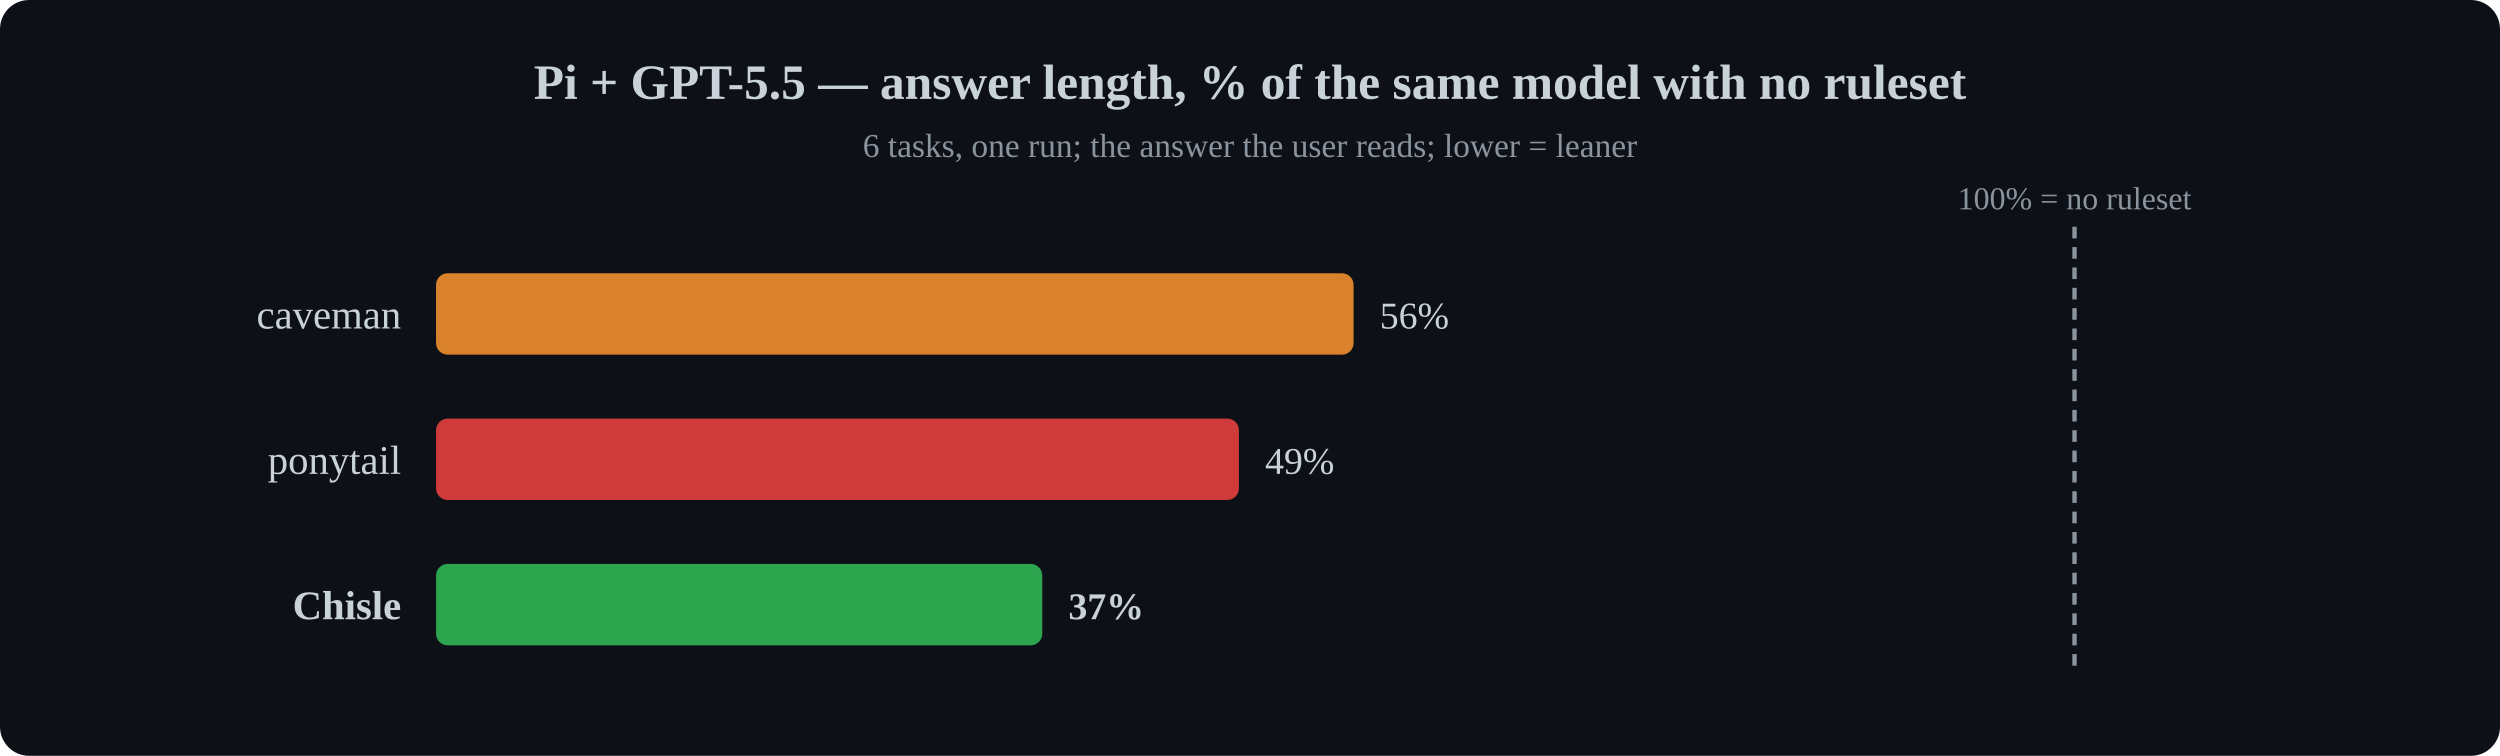
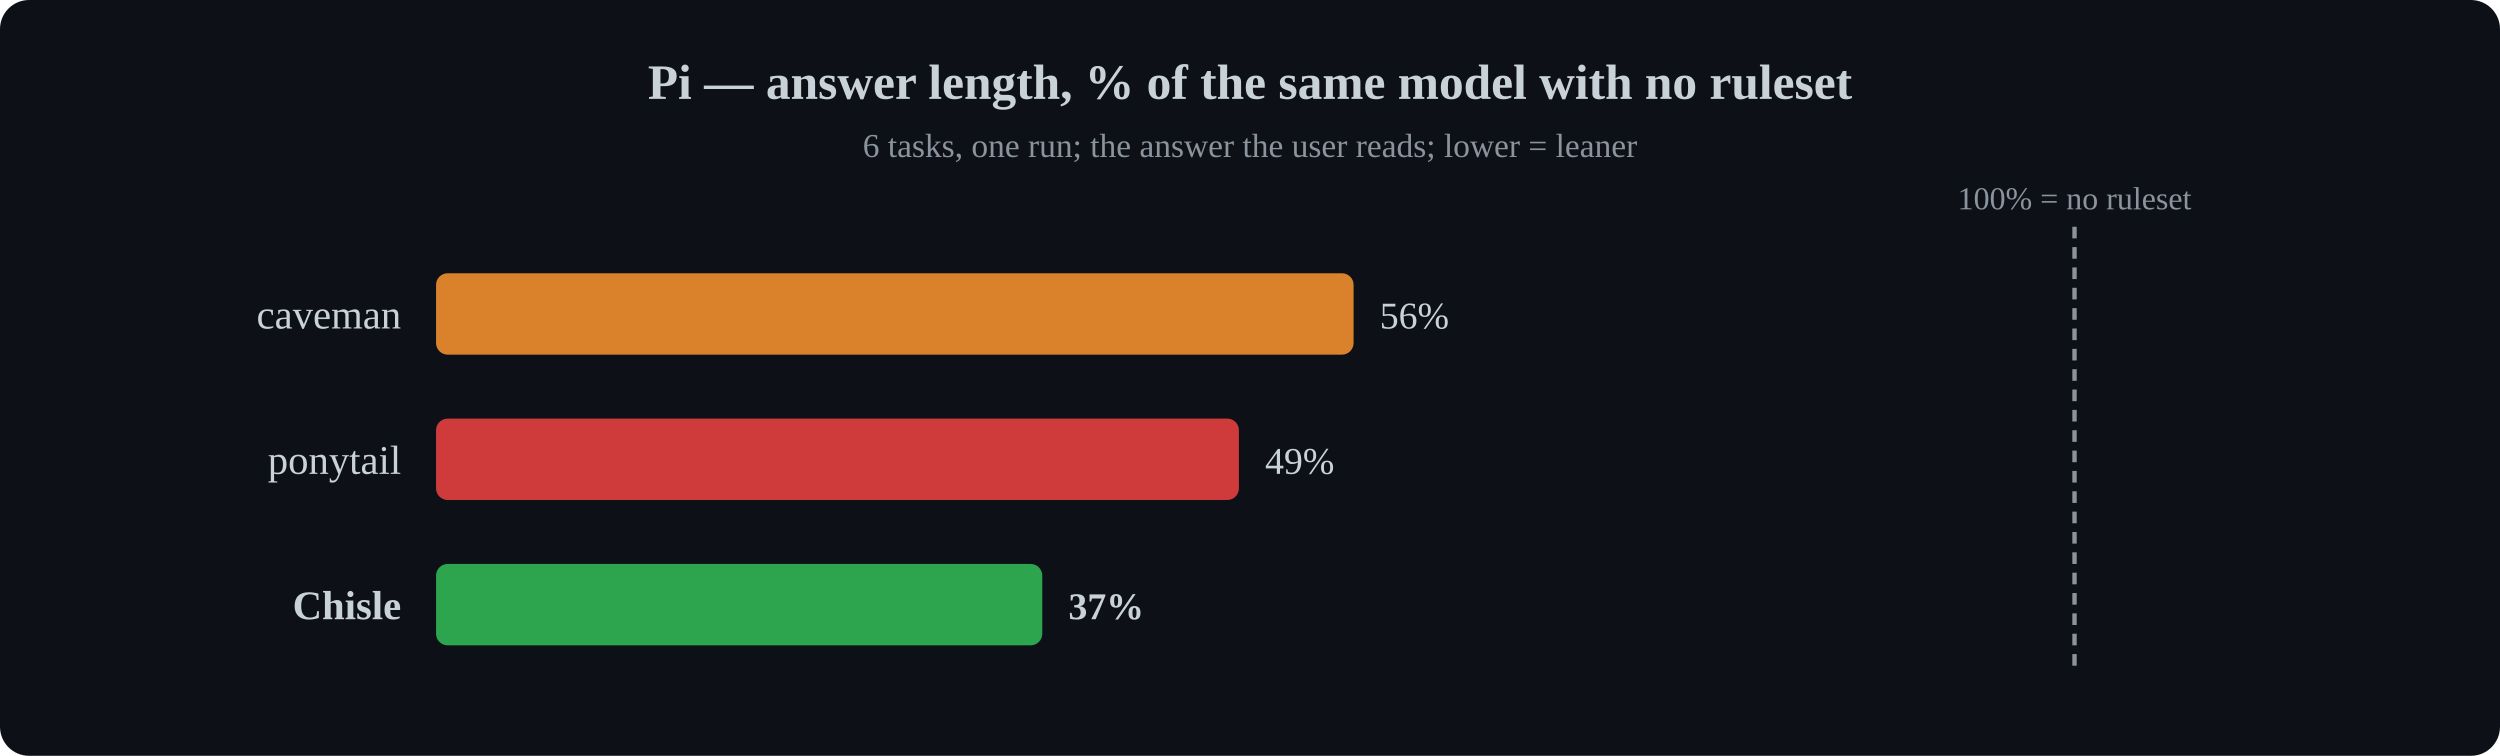
- <svg xmlns="http://www.w3.org/2000/svg" width="860" height="260" viewBox="0 0 860 260" role="img" aria-label="Pi benchmark, 6 tasks on GPT-5.5, answer length as percent of the same model with no ruleset. caveman 56%, ponytail 49%, Chisle 37%.">
+ <svg xmlns="http://www.w3.org/2000/svg" width="860" height="260" viewBox="0 0 860 260" role="img" aria-label="Pi benchmark, 6 tasks, answer length as percent of the same model with no ruleset. caveman 56%, ponytail 49%, Chisle 37%.">
  <rect width="860" height="260" rx="10" fill="#0d1117" />
-   <text x="430" y="34" font-size="17" font-weight="700" fill="#c9d1d9" text-anchor="middle">Pi + GPT-5.5 — answer length, % of the same model with no ruleset</text>
+   <text x="430" y="34" font-size="17" font-weight="700" fill="#c9d1d9" text-anchor="middle">Pi — answer length, % of the same model with no ruleset</text>
  <text x="430" y="54" font-size="11.5" fill="#8b949e" text-anchor="middle">6 tasks, one run; the answer the user reads; lower = leaner</text>
  <line x1="713.636" y1="78" x2="713.636" y2="232" stroke="#8b949e" stroke-width="1.5" stroke-dasharray="4 3" />
  <text x="713.636" y="72" font-size="11" fill="#8b949e" text-anchor="middle">100% = no ruleset</text>
  <text x="138" y="113" font-size="14" fill="#c9d1d9" text-anchor="end">caveman</text>
  <rect x="150" y="94" width="315.636" height="28" rx="4" fill="#d9822b" />
  <text x="474.636" y="113" font-size="13" fill="#c9d1d9">56%</text>
  <text x="138" y="163" font-size="14" fill="#c9d1d9" text-anchor="end">ponytail</text>
  <rect x="150" y="144" width="276.182" height="28" rx="4" fill="#cf3b3b" />
  <text x="435.182" y="163" font-size="13" fill="#c9d1d9">49%</text>
  <text x="138" y="213" font-size="14" fill="#c9d1d9" text-anchor="end" font-weight="700">Chisle</text>
  <rect x="150" y="194" width="208.545" height="28" rx="4" fill="#2da44e" />
  <text x="367.545" y="213" font-size="13" fill="#c9d1d9" font-weight="700">37%</text>
</svg>
